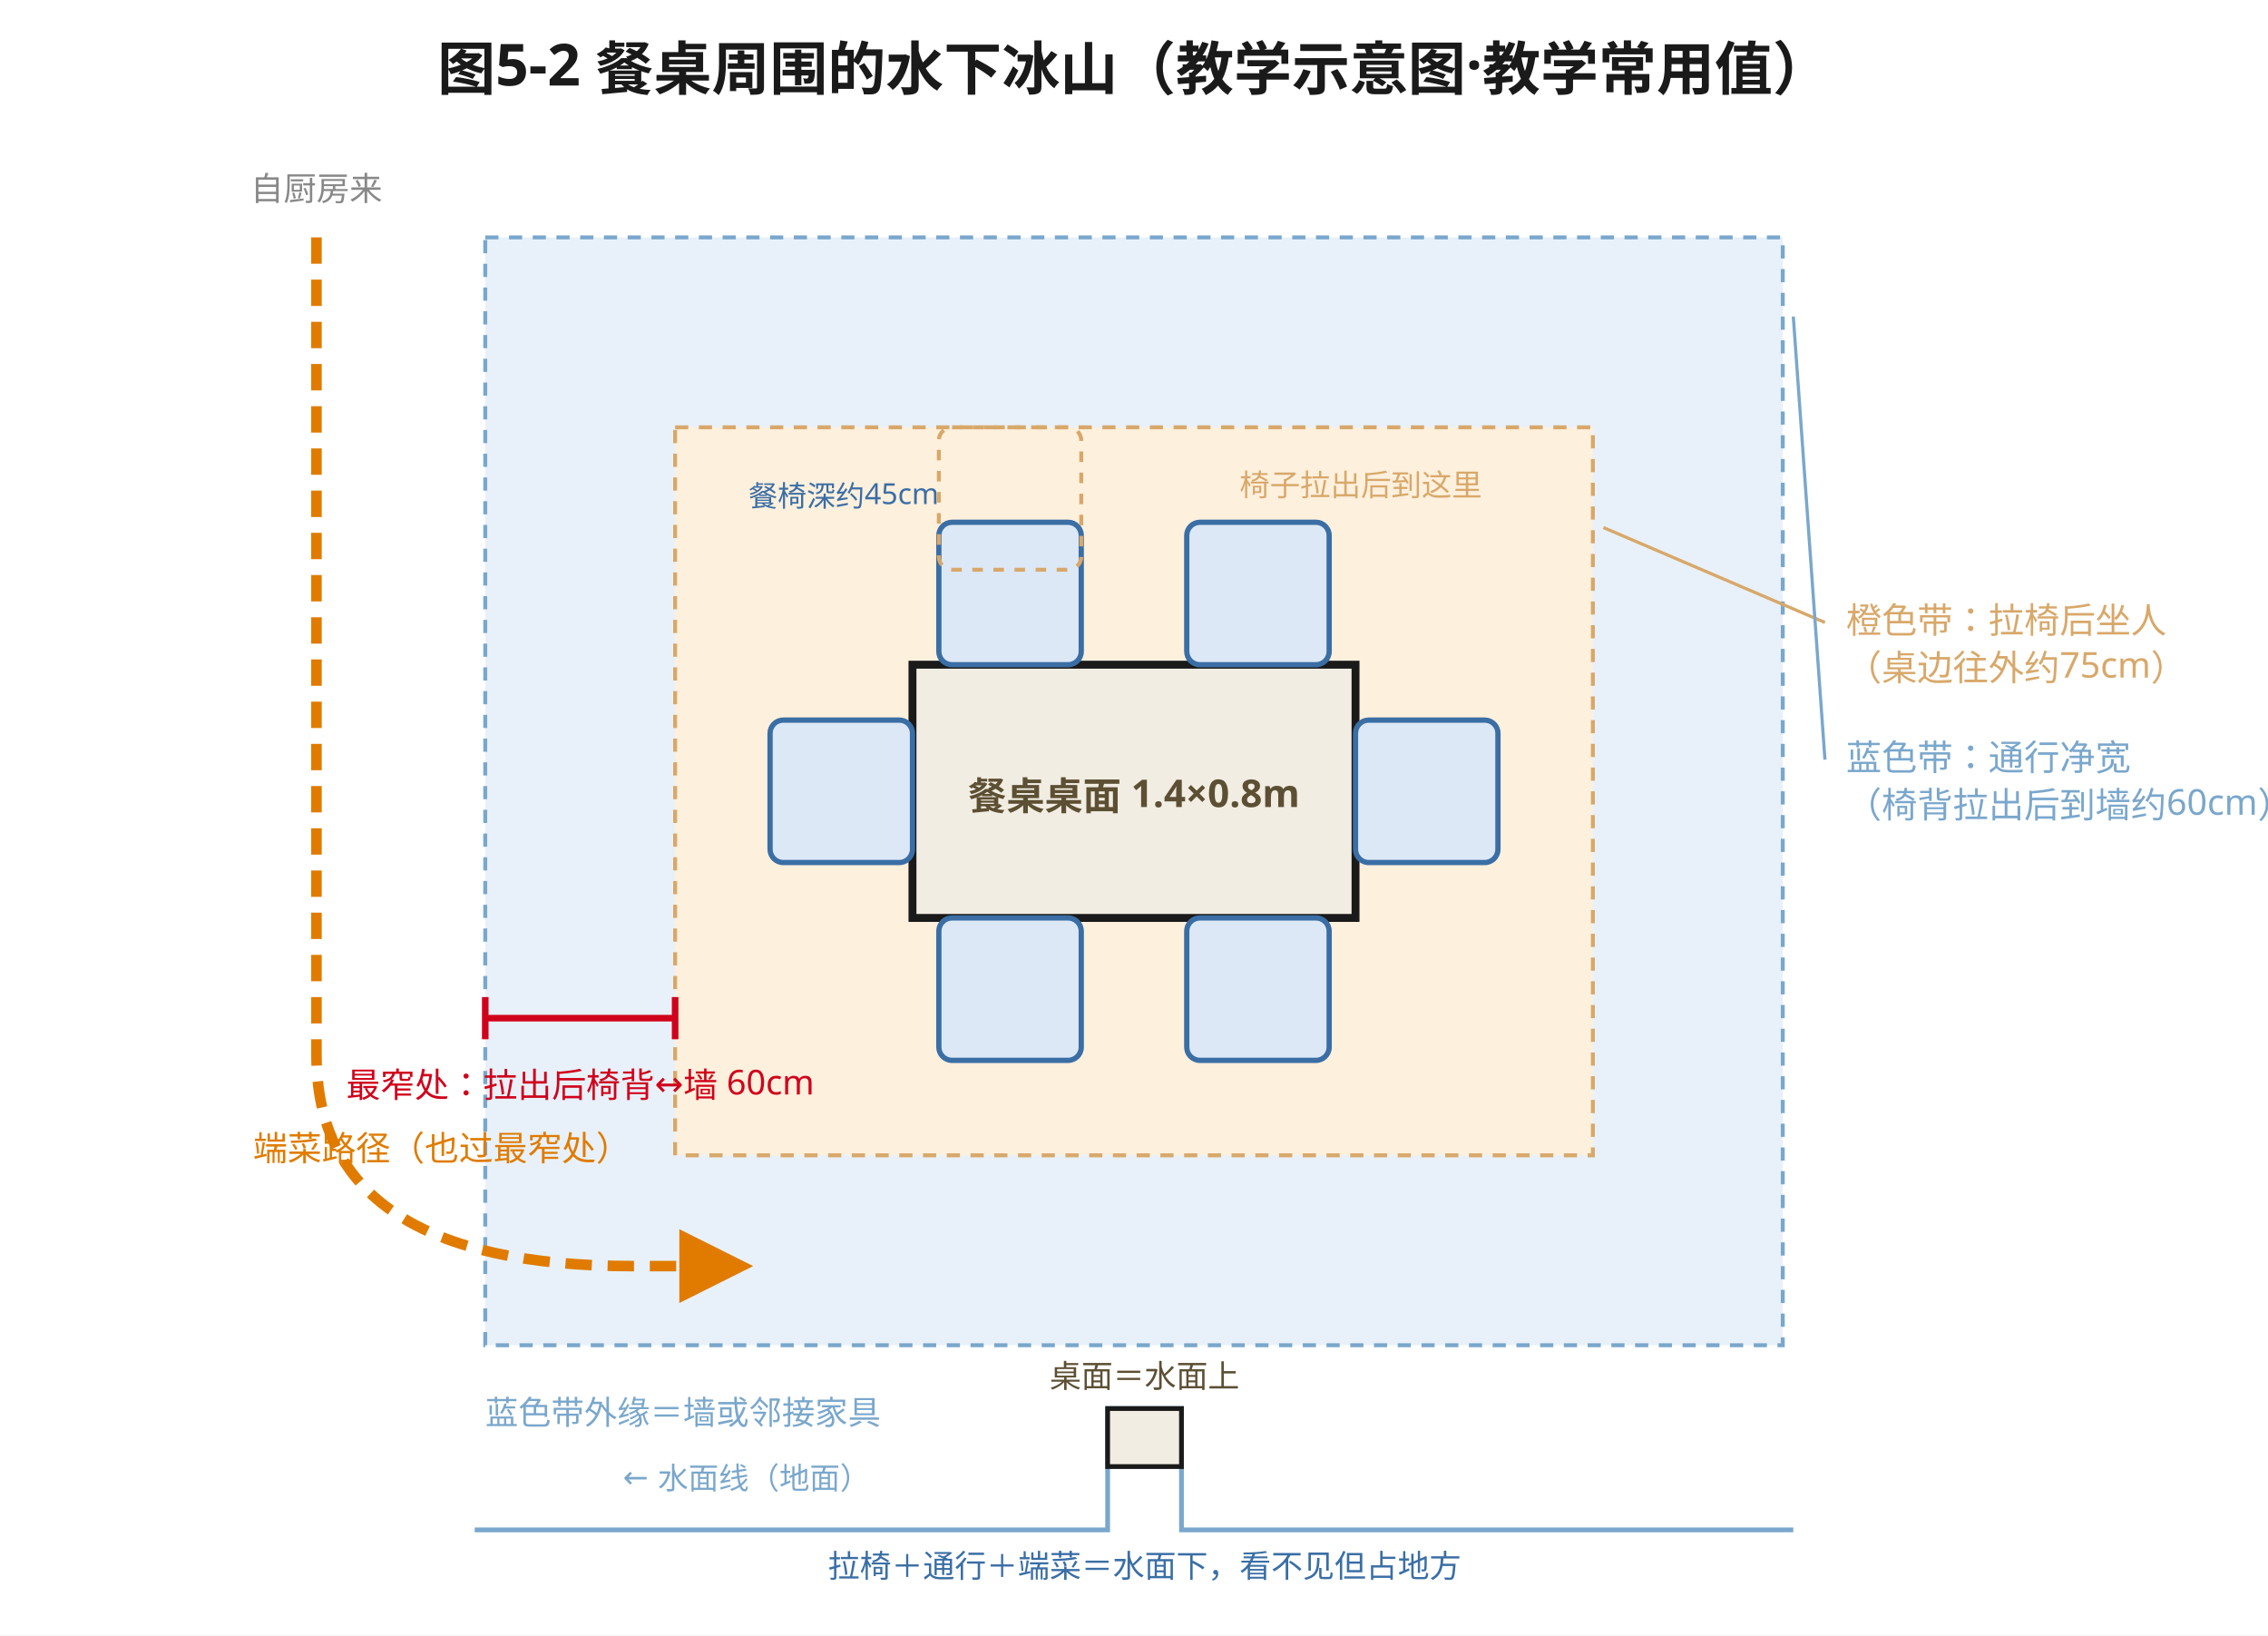
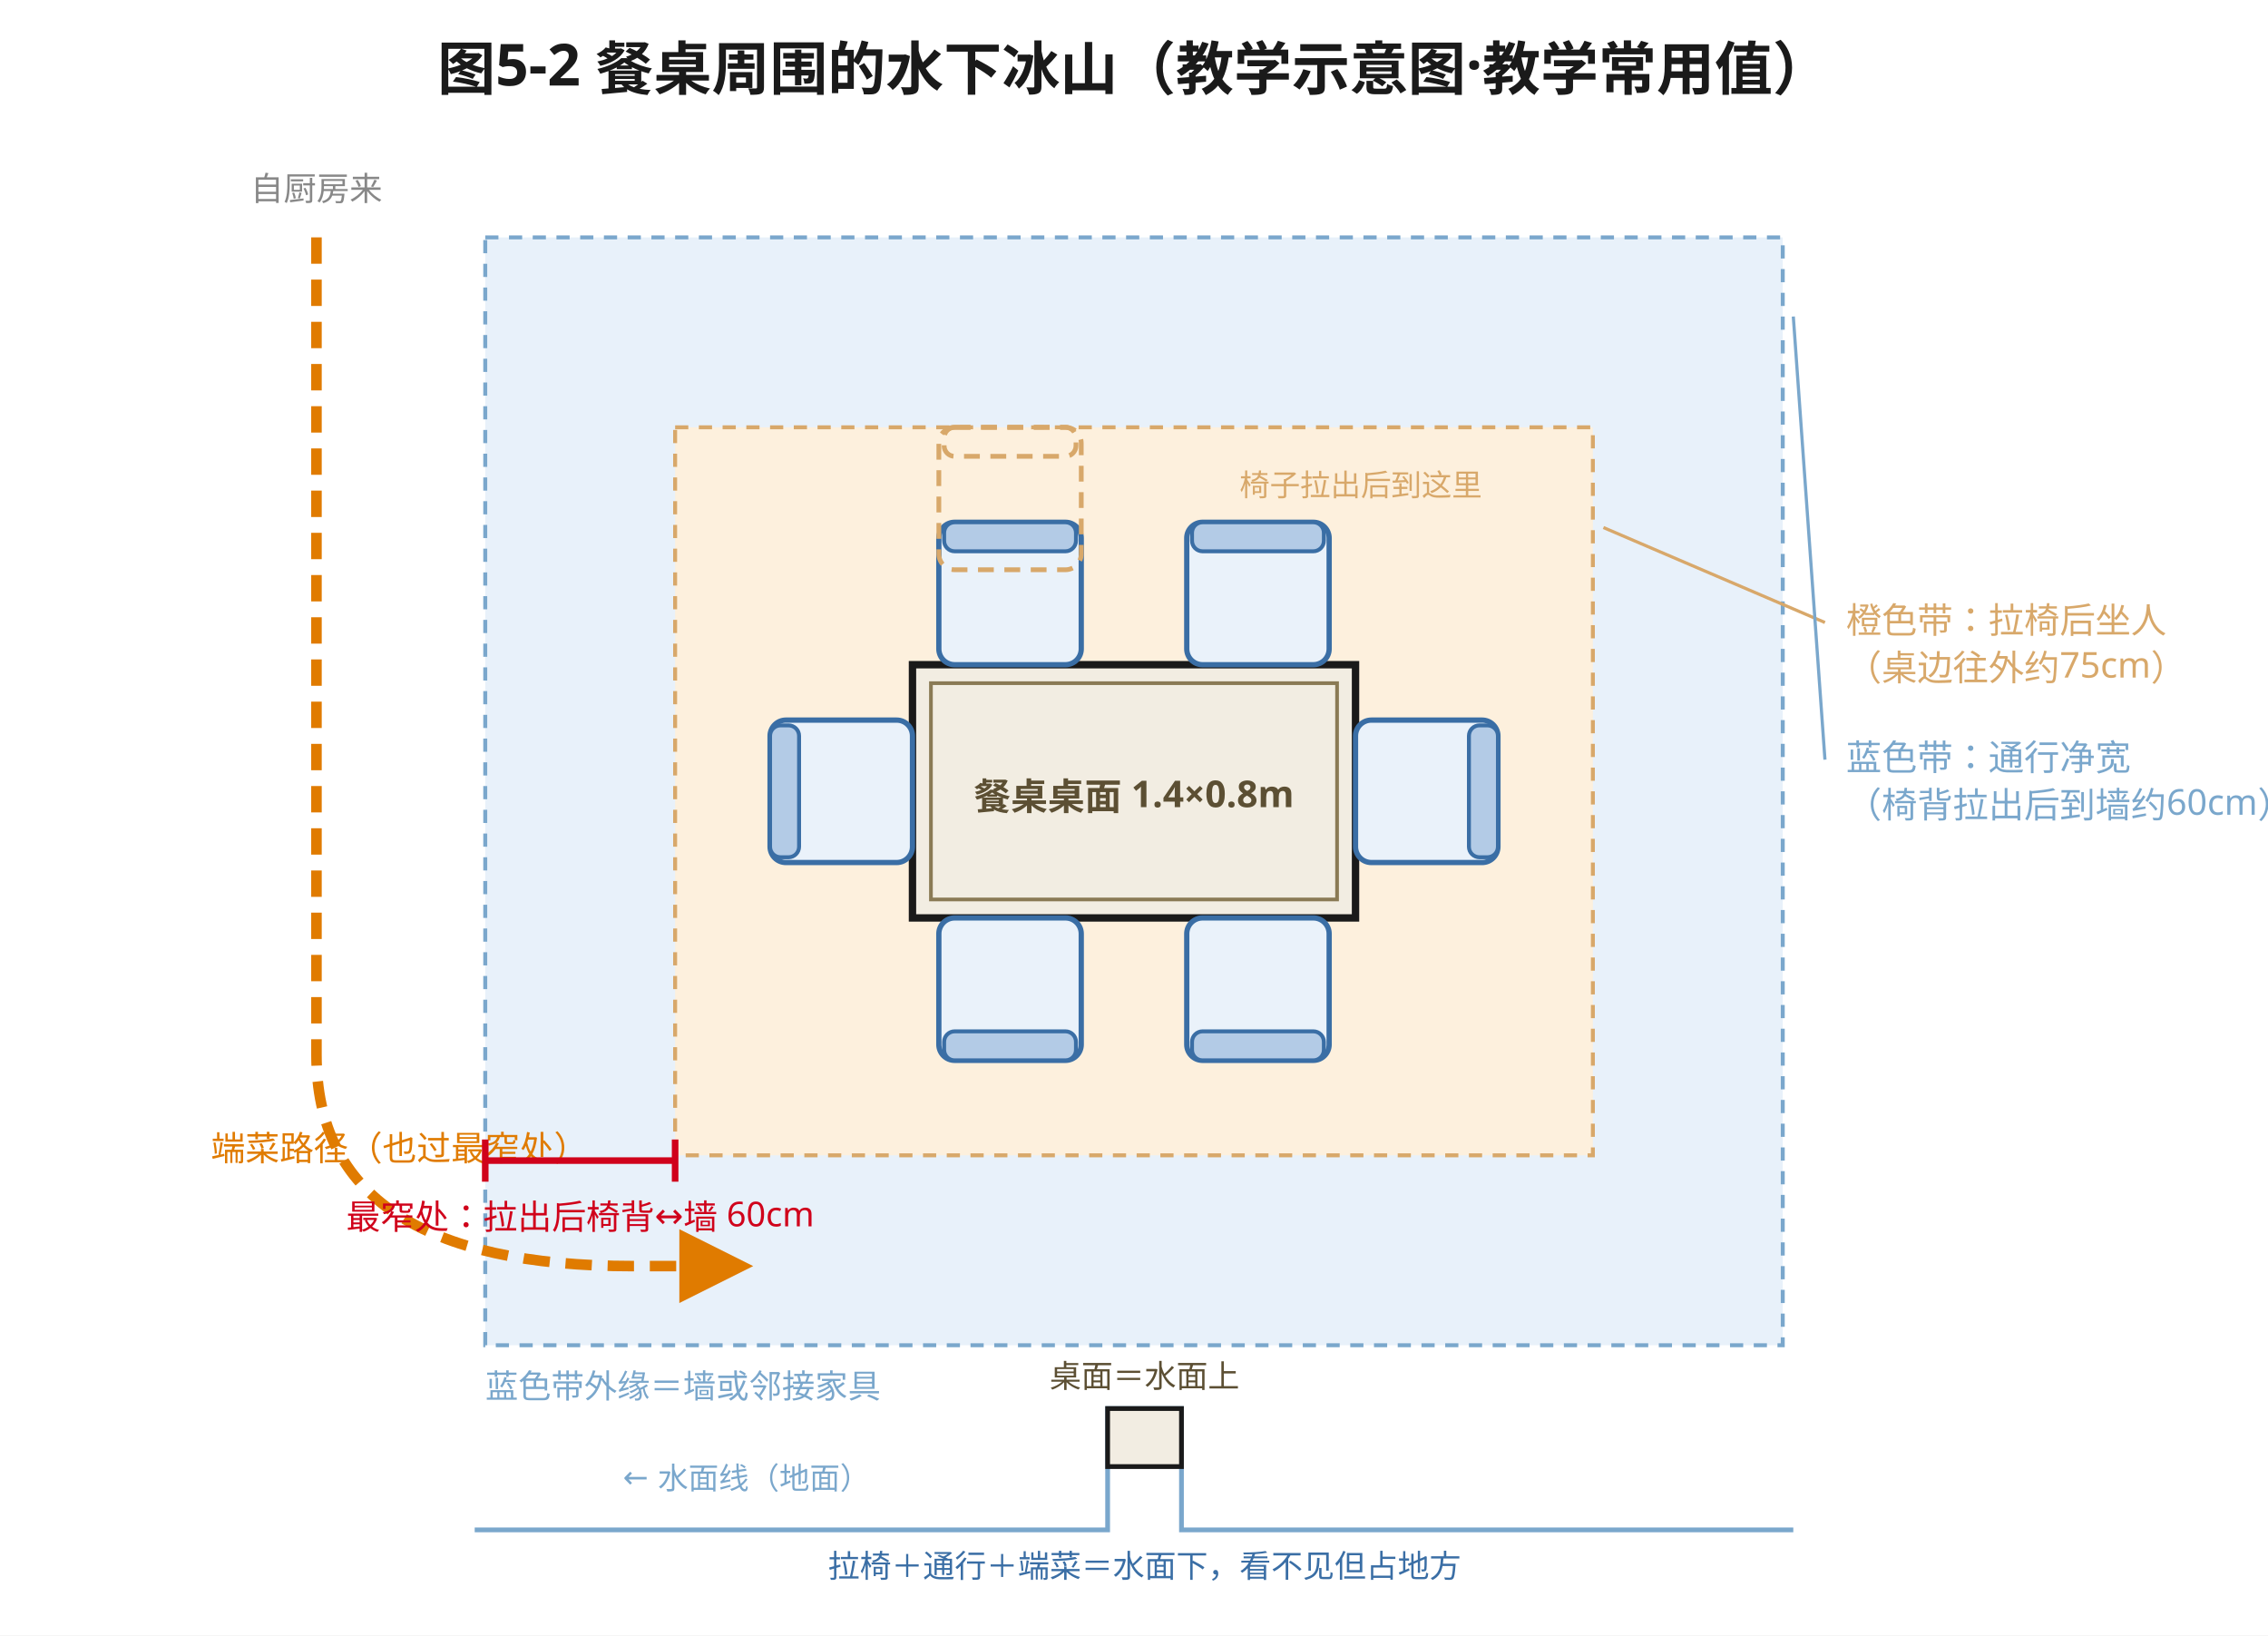
<svg xmlns="http://www.w3.org/2000/svg" viewBox="0 0 860 620" font-family="Microsoft YaHei, PingFang SC, sans-serif">
  <rect width="860" height="620" fill="#ffffff" />
  <text x="430" y="34" text-anchor="middle" font-size="22" font-weight="bold" fill="#1a1a1a">图5-2 餐桌周围的水下冰山（教学示意图·教学常用值）</text>
  <defs>
    <marker id="arrC" viewBox="0 0 10 10" refX="8" refY="5" markerWidth="7" markerHeight="7" orient="auto-start-reverse">
      <path d="M 0 0 L 10 5 L 0 10 z" fill="#e07b00" />
    </marker>
  </defs>
  <rect x="184" y="90" width="492" height="420" fill="#e8f1fa" stroke="#7aa7cc" stroke-width="1.5" stroke-dasharray="5,4" />
  <rect x="256" y="162" width="348" height="276" fill="#fdf0dd" stroke="#d8a86a" stroke-width="1.5" stroke-dasharray="5,4" />
-   <rect x="346" y="252" width="168" height="96" fill="#f2ede2" stroke="#1a1a1a" stroke-width="3" />
-   <text x="430" y="307" text-anchor="middle" font-size="14.5" font-weight="bold" fill="#5c4f33">餐桌桌面 1.4×0.8m</text>
-   <text x="356" y="192" text-anchor="end" font-size="11" fill="#3a6ea5">餐椅深约45cm</text>
-   <g stroke="#3a6ea5" stroke-width="2" fill="#dce8f5">
-     <rect x="356" y="198" width="54" height="54" rx="5" />
-     <rect x="450" y="198" width="54" height="54" rx="5" />
-     <rect x="356" y="348" width="54" height="54" rx="5" />
-     <rect x="450" y="348" width="54" height="54" rx="5" />
-     <rect x="292" y="273" width="54" height="54" rx="5" />
-     <rect x="514" y="273" width="54" height="54" rx="5" />
+   <rect x="346" y="252" width="168" height="96" fill="#f2ede2" stroke="#1a1a1a" stroke-width="2.8" />
+   <rect x="353" y="259" width="154" height="82" fill="none" stroke="#8a7a55" stroke-width="1.4" />
+   <text x="430" y="307" text-anchor="middle" font-size="14" font-weight="bold" fill="#5c4f33">餐桌桌面 1.4×0.8m</text>
+   <g stroke="#3a6ea5" fill="#eaf2fa">
+     <g>
+       <rect x="356" y="198" width="54" height="54" rx="6" stroke-width="2" />
+       <rect x="358" y="198" width="50" height="11" rx="4" fill="#b3cbe6" stroke-width="1.5" />
+       <rect x="450" y="198" width="54" height="54" rx="6" stroke-width="2" />
+       <rect x="452" y="198" width="50" height="11" rx="4" fill="#b3cbe6" stroke-width="1.5" />
+     </g>
+     <g>
+       <rect x="356" y="348" width="54" height="54" rx="6" stroke-width="2" />
+       <rect x="358" y="391" width="50" height="11" rx="4" fill="#b3cbe6" stroke-width="1.5" />
+       <rect x="450" y="348" width="54" height="54" rx="6" stroke-width="2" />
+       <rect x="452" y="391" width="50" height="11" rx="4" fill="#b3cbe6" stroke-width="1.5" />
+     </g>
+     <g>
+       <rect x="292" y="273" width="54" height="54" rx="6" stroke-width="2" />
+       <rect x="292" y="275" width="11" height="50" rx="4" fill="#b3cbe6" stroke-width="1.5" />
+     </g>
+     <g>
+       <rect x="514" y="273" width="54" height="54" rx="6" stroke-width="2" />
+       <rect x="557" y="275" width="11" height="50" rx="4" fill="#b3cbe6" stroke-width="1.5" />
+     </g>
  </g>
-   <rect x="356" y="162" width="54" height="54" rx="5" fill="none" stroke="#d8a86a" stroke-width="1.5" stroke-dasharray="4,4" />
+   <g fill="none" stroke="#d8a86a" stroke-width="1.8" stroke-dasharray="6,4">
+     <rect x="356" y="162" width="54" height="54" rx="6" />
+     <rect x="358" y="162" width="50" height="11" rx="4" />
+   </g>
  <text x="470" y="188" font-size="11.5" fill="#d8a86a">椅子拉出后到这里</text>
  <text x="700" y="240" font-size="13.5" fill="#d8a86a">橙色带：拉椅后坐人</text>
  <text x="700" y="258" font-size="13.5" fill="#d8a86a">（桌边往外约75cm）</text>
  <text x="700" y="292" font-size="13.5" fill="#7aa7cc">蓝色带：通行净宽</text>
  <text x="700" y="310" font-size="13.5" fill="#7aa7cc">（椅背拉出后到墙约60cm）</text>
  <line x1="692" y1="236" x2="608" y2="200" stroke="#d8a86a" stroke-width="1.2" />
  <line x1="692" y1="288" x2="680" y2="120" stroke="#7aa7cc" stroke-width="1.2" />
  <path d="M 120 90 L 120 400 Q 120 480 240 480 L 280 480" fill="none" stroke="#e07b00" stroke-width="4" stroke-dasharray="10,6" marker-end="url(#arrC)" />
-   <text x="96" y="440" font-size="13" fill="#e07b00">端菜路径（也过最窄处）</text>
+   <text x="80" y="440" font-size="13" fill="#e07b00">端菜路径（也过最窄处）</text>
  <text x="120" y="76" text-anchor="middle" font-size="12.5" fill="#888">自厨房来</text>
-   <line x1="256" y1="386" x2="184" y2="386" stroke="#d0021b" stroke-width="2.5" />
-   <line x1="256" y1="378" x2="256" y2="394" stroke="#d0021b" stroke-width="2.5" />
-   <line x1="184" y1="378" x2="184" y2="394" stroke="#d0021b" stroke-width="2.5" />
-   <text x="220" y="416" text-anchor="middle" font-size="13" fill="#d0021b">最窄处：拉出后椅背↔墙 60cm</text>
-   <text x="184" y="540" text-anchor="start" font-size="12.5" fill="#7aa7cc">蓝色带外缘＝墙或邻接家具</text>
+   <line x1="256" y1="440" x2="184" y2="440" stroke="#d0021b" stroke-width="2.5" />
+   <line x1="256" y1="432" x2="256" y2="448" stroke="#d0021b" stroke-width="2.5" />
+   <line x1="184" y1="432" x2="184" y2="448" stroke="#d0021b" stroke-width="2.5" />
+   <text x="220" y="466" text-anchor="middle" font-size="13" fill="#d0021b">最窄处：拉出后椅背↔墙 60cm</text>
+   <text x="184" y="530" font-size="12.5" fill="#7aa7cc">蓝色带外缘＝墙或邻接家具</text>
  <g transform="translate(180,556)">
    <path d="M 0 24 L 240 24 L 240 -22 L 268 -22 L 268 24 L 500 24" fill="none" stroke="#7aa7cc" stroke-width="1.8" />
    <rect x="240" y="-22" width="28" height="22" fill="#f2ede2" stroke="#1a1a1a" stroke-width="1.8" />
    <text x="254" y="-30" text-anchor="middle" font-size="12" fill="#5c4f33">桌面＝水面上</text>
    <text x="150" y="8" text-anchor="end" font-size="11.5" fill="#7aa7cc">← 水面线（地面）</text>
    <text x="254" y="42" text-anchor="middle" font-size="12" fill="#3a6ea5">拉椅＋通行＋端菜＝水面下，看不见但占地方</text>
  </g>
</svg>
